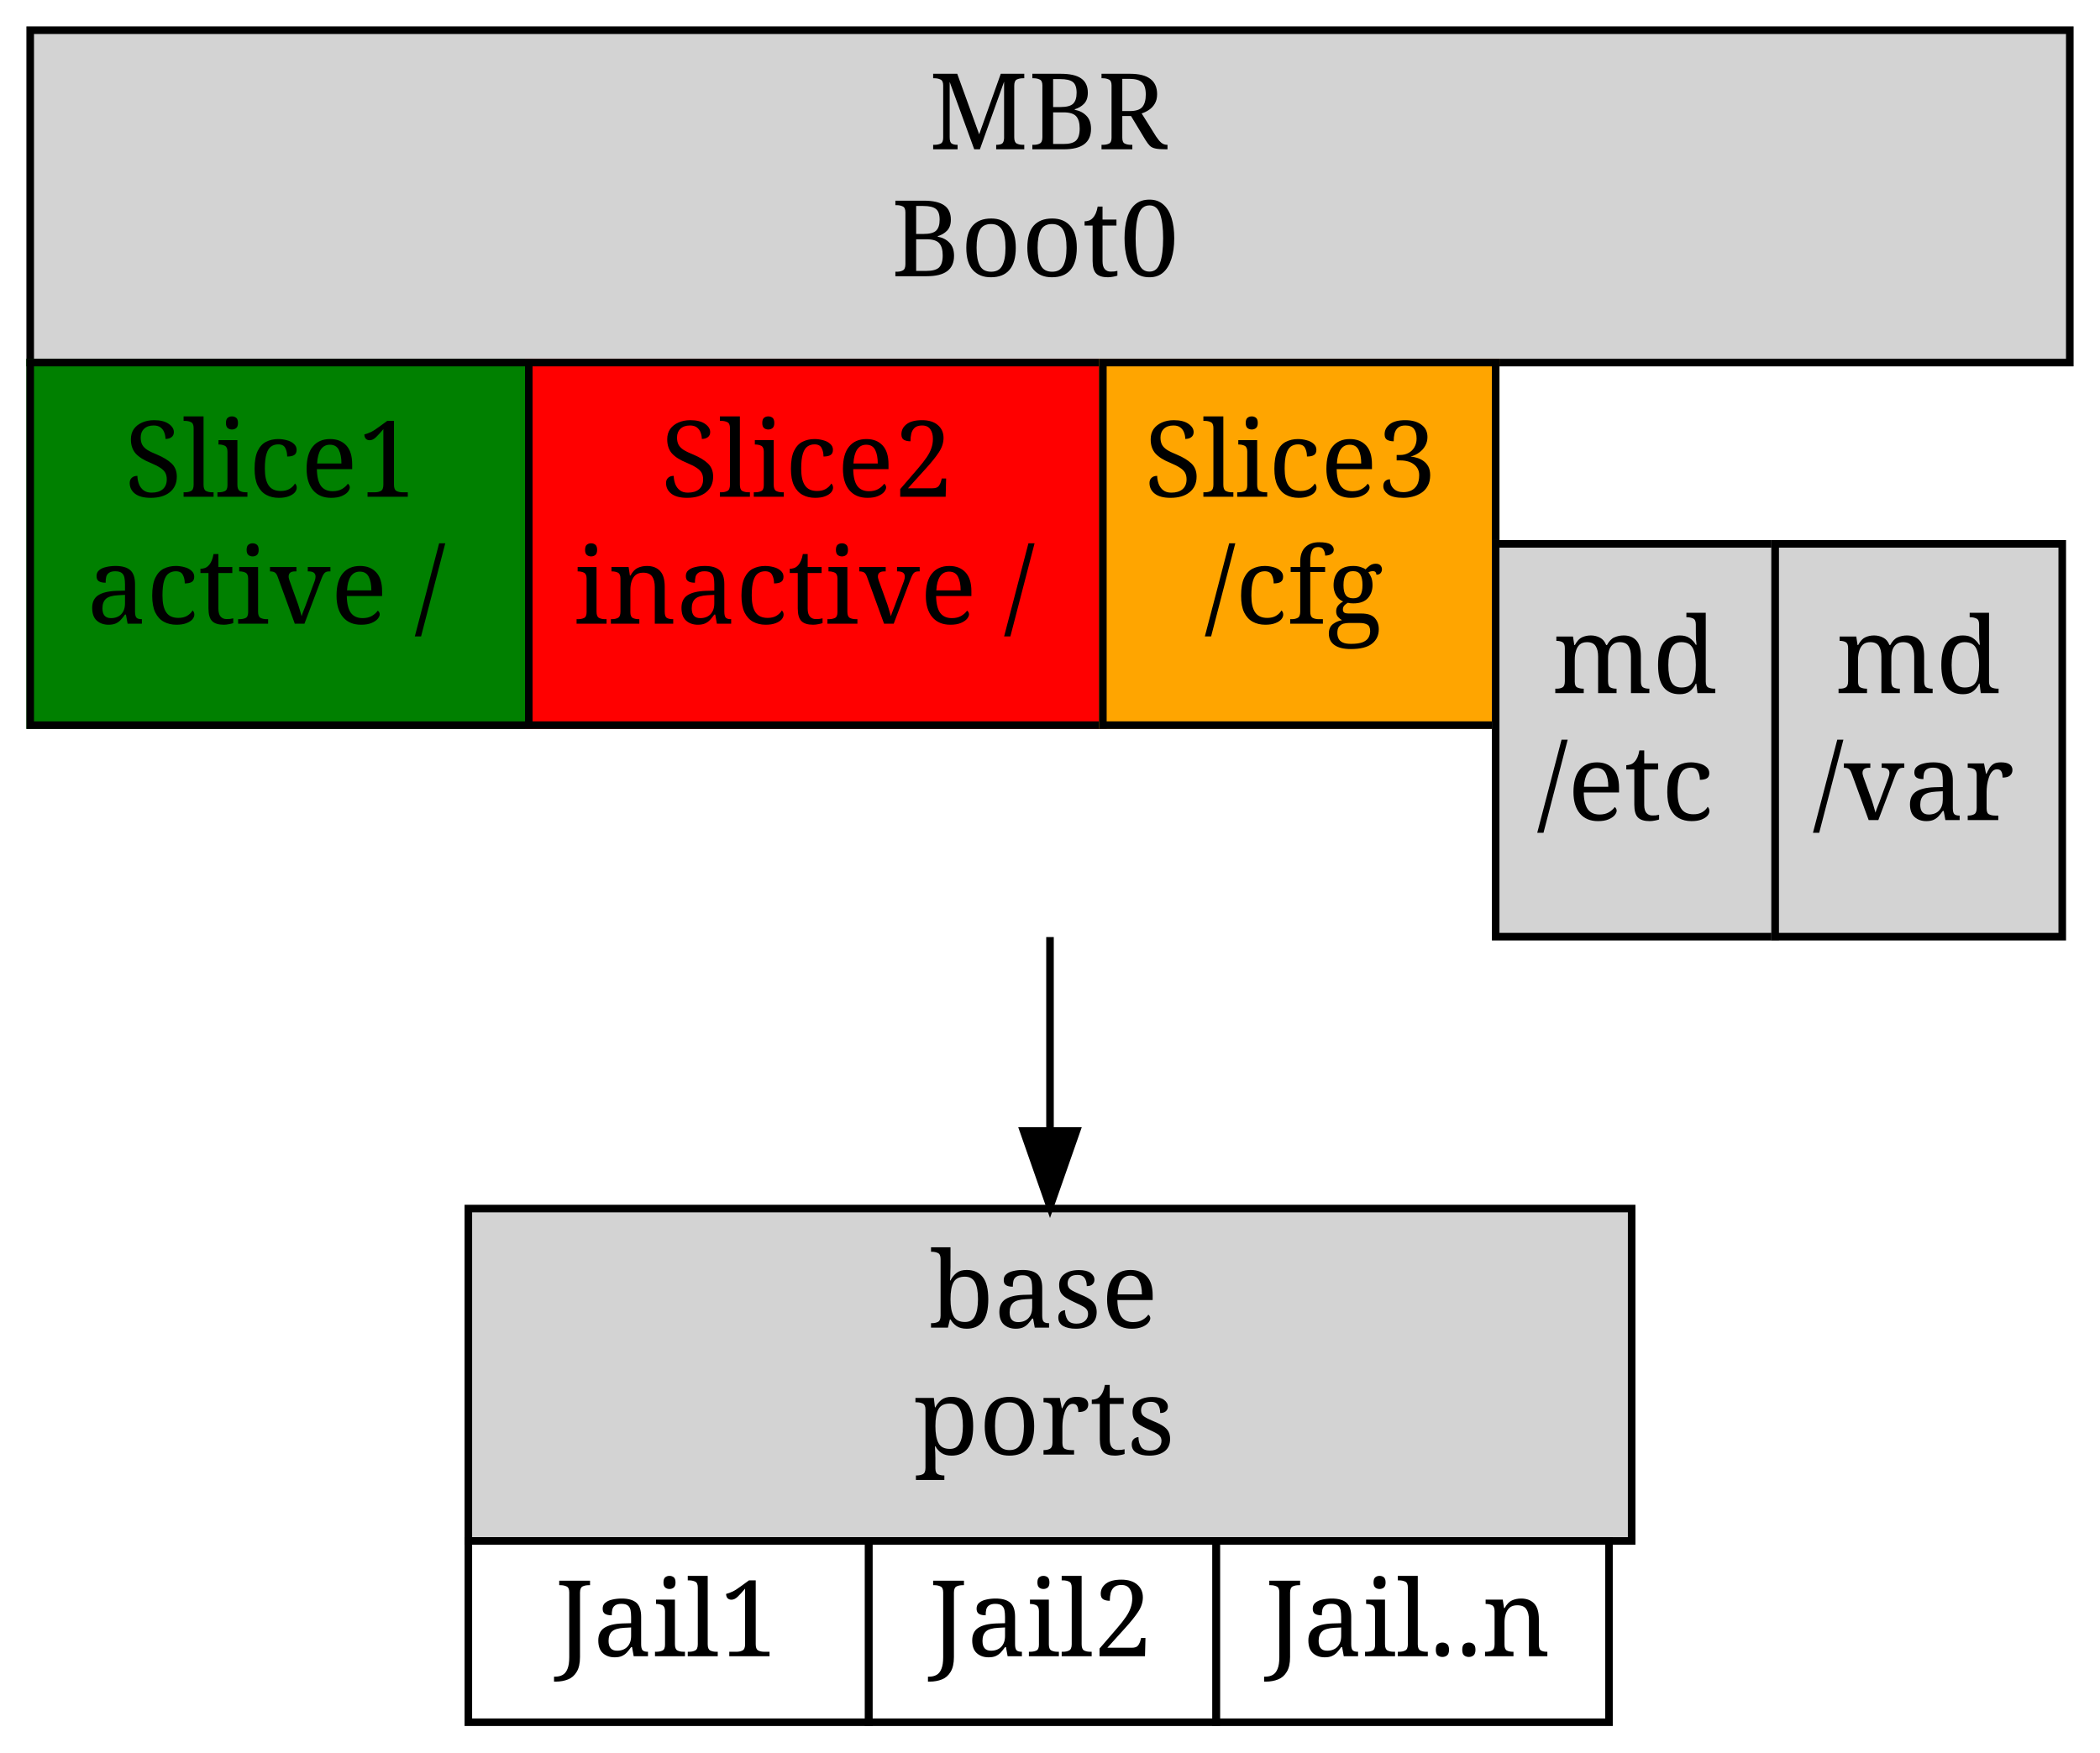
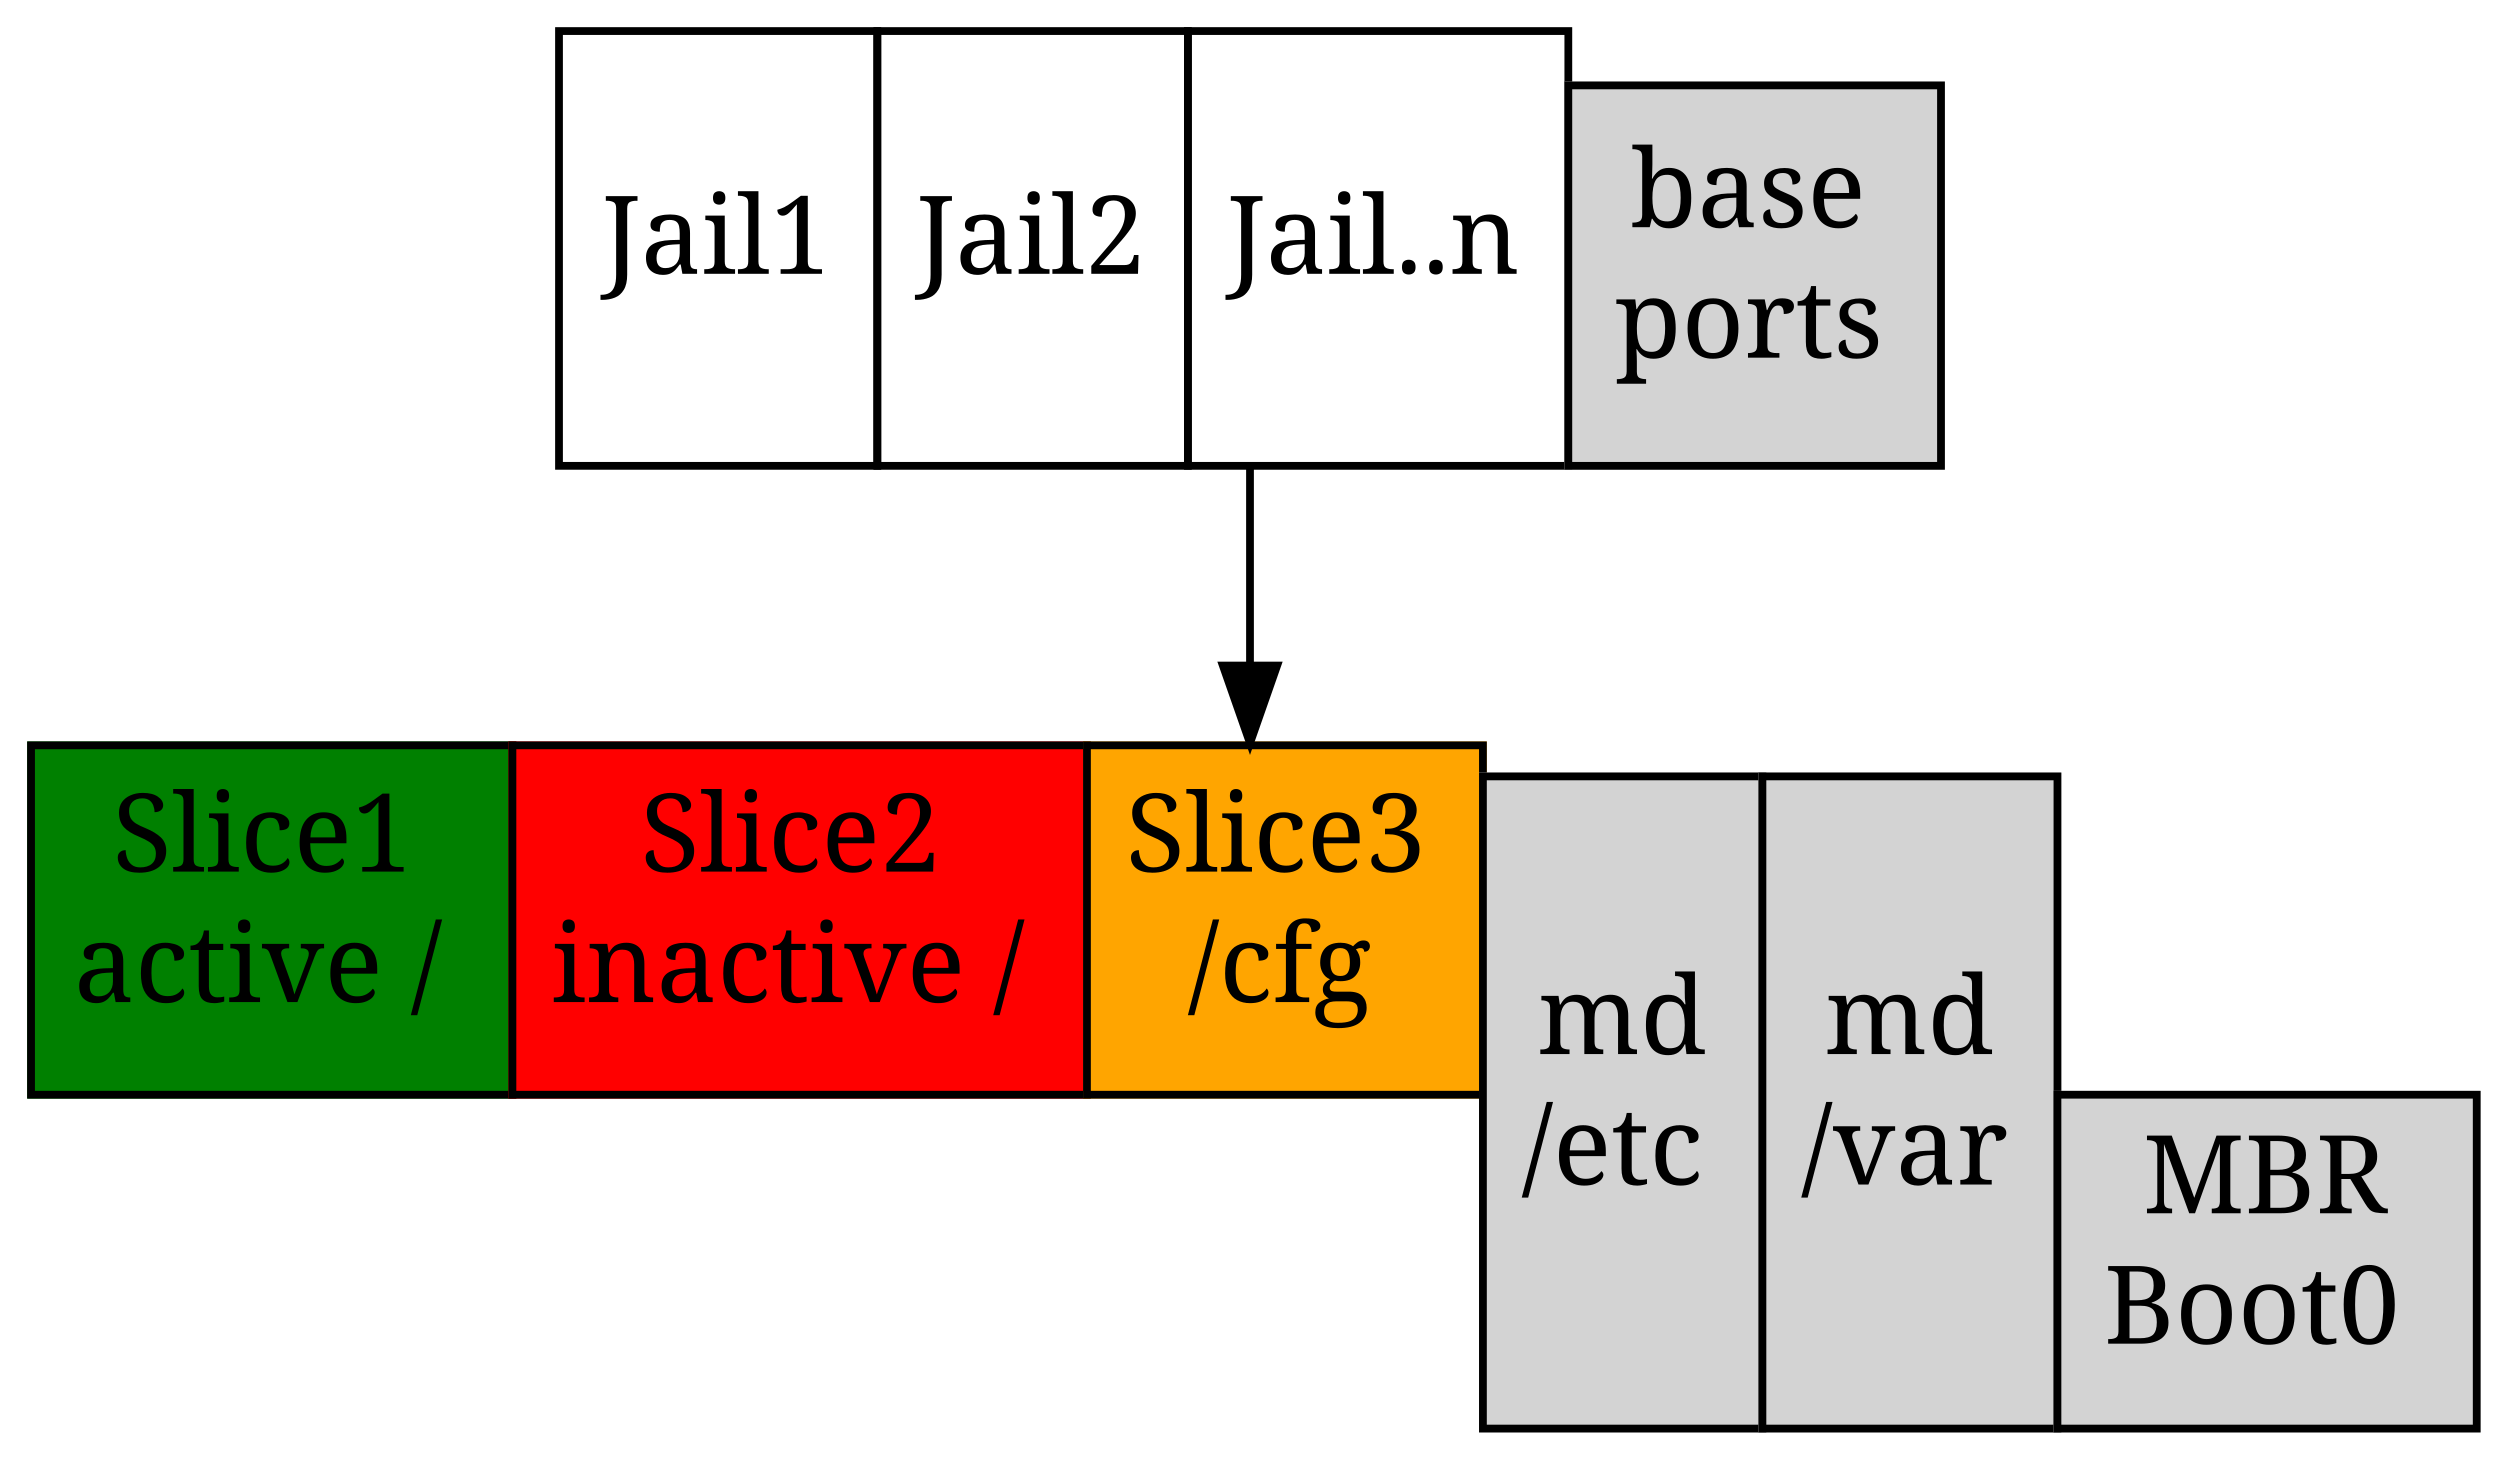
- <svg xmlns="http://www.w3.org/2000/svg" width="278pt" height="232pt" viewBox="0.00 0.00 278.00 232.00">
-   <g id="graph1" class="graph" transform="scale(1 1) rotate(0) translate(4 228)">
-     <polygon fill="white" stroke="white" points="-4,5 -4,-228 275,-228 275,5 -4,5" />
-     <g id="node1" class="node">
-       <polygon fill="lightgrey" stroke="lightgrey" points="0,-180 0,-224 270,-224 270,-180 0,-180" />
-       <polygon fill="none" stroke="black" points="0,-180 0,-224 270,-224 270,-180 0,-180" />
-       <text text-anchor="start" x="119" y="-208.233" font-family="Times Roman,serif" font-size="14.00">MBR</text>
-       <text text-anchor="start" x="114" y="-191.433" font-family="Times Roman,serif" font-size="14.00">Boot0</text>
-       <polygon fill="green" stroke="green" points="0,-132 0,-180 66,-180 66,-132 0,-132" />
-       <polygon fill="none" stroke="black" points="0,-132 0,-180 66,-180 66,-132 0,-132" />
-       <text text-anchor="start" x="12.5" y="-162.233" font-family="Times Roman,serif" font-size="14.00">Slice1</text>
-       <text text-anchor="start" x="7.5" y="-145.433" font-family="Times Roman,serif" font-size="14.00">active /</text>
-       <polygon fill="red" stroke="red" points="66,-132 66,-180 142,-180 142,-132 66,-132" />
-       <polygon fill="none" stroke="black" points="66,-132 66,-180 142,-180 142,-132 66,-132" />
-       <text text-anchor="start" x="83.5" y="-162.233" font-family="Times Roman,serif" font-size="14.00">Slice2</text>
-       <text text-anchor="start" x="72" y="-145.433" font-family="Times Roman,serif" font-size="14.00">inactive /</text>
-       <polygon fill="orange" stroke="orange" points="142,-132 142,-180 194,-180 194,-132 142,-132" />
-       <polygon fill="none" stroke="black" points="142,-132 142,-180 194,-180 194,-132 142,-132" />
-       <text text-anchor="start" x="147.5" y="-162.233" font-family="Times Roman,serif" font-size="14.00">Slice3</text>
-       <text text-anchor="start" x="155.5" y="-145.433" font-family="Times Roman,serif" font-size="14.00">/cfg</text>
-       <polygon fill="lightgrey" stroke="lightgrey" points="194,-104 194,-156 231,-156 231,-104 194,-104" />
-       <polygon fill="none" stroke="black" points="194,-104 194,-156 231,-156 231,-104 194,-104" />
-       <text text-anchor="start" x="201.5" y="-136.233" font-family="Times Roman,serif" font-size="14.00">md</text>
-       <text text-anchor="start" x="199.5" y="-119.433" font-family="Times Roman,serif" font-size="14.00">/etc</text>
-       <polygon fill="lightgrey" stroke="lightgrey" points="231,-104 231,-156 269,-156 269,-104 231,-104" />
-       <polygon fill="none" stroke="black" points="231,-104 231,-156 269,-156 269,-104 231,-104" />
-       <text text-anchor="start" x="239" y="-136.233" font-family="Times Roman,serif" font-size="14.00">md</text>
-       <text text-anchor="start" x="236" y="-119.433" font-family="Times Roman,serif" font-size="14.00">/var</text>
+ <svg xmlns="http://www.w3.org/2000/svg" width="322pt" height="188pt" viewBox="0.00 0.00 322.00 188.00">
+   <g id="graph1" class="graph" transform="scale(1 1) rotate(0) translate(4 184)">
+     <polygon fill="white" stroke="white" points="-4,5 -4,-184 319,-184 319,5 -4,5" />
+     <g id="node2" class="node">
+       <polygon fill="none" stroke="black" points="68,-124 68,-180 109,-180 109,-124 68,-124" />
+       <text text-anchor="start" x="73.5" y="-148.733" font-family="Times Roman,serif" font-size="14.00">Jail1</text>
+       <polygon fill="none" stroke="black" points="109,-124 109,-180 149,-180 149,-124 109,-124" />
+       <text text-anchor="start" x="114" y="-148.733" font-family="Times Roman,serif" font-size="14.00">Jail2</text>
+       <polygon fill="none" stroke="black" points="149,-124 149,-180 198,-180 198,-124 149,-124" />
+       <text text-anchor="start" x="154" y="-148.733" font-family="Times Roman,serif" font-size="14.00">Jail..n</text>
+       <polygon fill="lightgrey" stroke="lightgrey" points="198,-124 198,-173 246,-173 246,-124 198,-124" />
+       <polygon fill="none" stroke="black" points="198,-124 198,-173 246,-173 246,-124 198,-124" />
+       <text text-anchor="start" x="206" y="-154.733" font-family="Times Roman,serif" font-size="14.00">base</text>
+       <text text-anchor="start" x="204" y="-137.933" font-family="Times Roman,serif" font-size="14.00">ports</text>
    </g>
    <g id="node3" class="node">
-       <polygon fill="lightgrey" stroke="lightgrey" points="58,-24 58,-68 212,-68 212,-24 58,-24" />
-       <polygon fill="none" stroke="black" points="58,-24 58,-68 212,-68 212,-24 58,-24" />
-       <text text-anchor="start" x="119" y="-52.233" font-family="Times Roman,serif" font-size="14.00">base</text>
-       <text text-anchor="start" x="117" y="-35.433" font-family="Times Roman,serif" font-size="14.00">ports</text>
-       <polygon fill="none" stroke="black" points="58,-0 58,-24 111,-24 111,-0 58,-0" />
-       <text text-anchor="start" x="69.5" y="-8.733" font-family="Times Roman,serif" font-size="14.00">Jail1</text>
-       <polygon fill="none" stroke="black" points="111,-0 111,-24 157,-24 157,-0 111,-0" />
-       <text text-anchor="start" x="119" y="-8.733" font-family="Times Roman,serif" font-size="14.00">Jail2</text>
-       <polygon fill="none" stroke="black" points="157,-0 157,-24 209,-24 209,-0 157,-0" />
-       <text text-anchor="start" x="163.5" y="-8.733" font-family="Times Roman,serif" font-size="14.00">Jail..n</text>
+       <polygon fill="green" stroke="green" points="0,-43 0,-88 62,-88 62,-43 0,-43" />
+       <polygon fill="none" stroke="black" points="0,-43 0,-88 62,-88 62,-43 0,-43" />
+       <text text-anchor="start" x="10.5" y="-71.733" font-family="Times Roman,serif" font-size="14.00">Slice1</text>
+       <text text-anchor="start" x="5.5" y="-54.933" font-family="Times Roman,serif" font-size="14.00">active /</text>
+       <polygon fill="red" stroke="red" points="62,-43 62,-88 136,-88 136,-43 62,-43" />
+       <polygon fill="none" stroke="black" points="62,-43 62,-88 136,-88 136,-43 62,-43" />
+       <text text-anchor="start" x="78.5" y="-71.733" font-family="Times Roman,serif" font-size="14.00">Slice2</text>
+       <text text-anchor="start" x="67" y="-54.933" font-family="Times Roman,serif" font-size="14.00">inactive /</text>
+       <polygon fill="orange" stroke="orange" points="136,-43 136,-88 187,-88 187,-43 136,-43" />
+       <polygon fill="none" stroke="black" points="136,-43 136,-88 187,-88 187,-43 136,-43" />
+       <text text-anchor="start" x="141" y="-71.733" font-family="Times Roman,serif" font-size="14.00">Slice3</text>
+       <text text-anchor="start" x="149" y="-54.933" font-family="Times Roman,serif" font-size="14.00">/cfg</text>
+       <polygon fill="lightgrey" stroke="lightgrey" points="187,-0 187,-84 223,-84 223,-0 187,-0" />
+       <polygon fill="none" stroke="black" points="187,-0 187,-84 223,-84 223,-0 187,-0" />
+       <text text-anchor="start" x="194" y="-48.233" font-family="Times Roman,serif" font-size="14.00">md</text>
+       <text text-anchor="start" x="192" y="-31.433" font-family="Times Roman,serif" font-size="14.00">/etc</text>
+       <polygon fill="lightgrey" stroke="lightgrey" points="223,-0 223,-84 261,-84 261,-0 223,-0" />
+       <polygon fill="none" stroke="black" points="223,-0 223,-84 261,-84 261,-0 223,-0" />
+       <text text-anchor="start" x="231" y="-48.233" font-family="Times Roman,serif" font-size="14.00">md</text>
+       <text text-anchor="start" x="228" y="-31.433" font-family="Times Roman,serif" font-size="14.00">/var</text>
+       <polygon fill="lightgrey" stroke="lightgrey" points="261,-0 261,-43 315,-43 315,-0 261,-0" />
+       <polygon fill="none" stroke="black" points="261,-0 261,-43 315,-43 315,-0 261,-0" />
+       <text text-anchor="start" x="272" y="-27.733" font-family="Times Roman,serif" font-size="14.00">MBR</text>
+       <text text-anchor="start" x="267" y="-10.933" font-family="Times Roman,serif" font-size="14.00">Boot0</text>
    </g>
    <g id="edge3" class="edge">
-       <path fill="none" stroke="black" d="M135,-103.947C135,-95.34 135,-86.616 135,-78.385" />
-       <polygon fill="black" stroke="black" points="138.5,-78.267 135,-68.267 131.5,-78.268 138.5,-78.267" />
+       <path fill="none" stroke="black" d="M157,-123.906C157,-116.09 157,-107.324 157,-98.54" />
+       <polygon fill="black" stroke="black" points="160.5,-98.275 157,-88.275 153.5,-98.275 160.5,-98.275" />
    </g>
  </g>
</svg>
